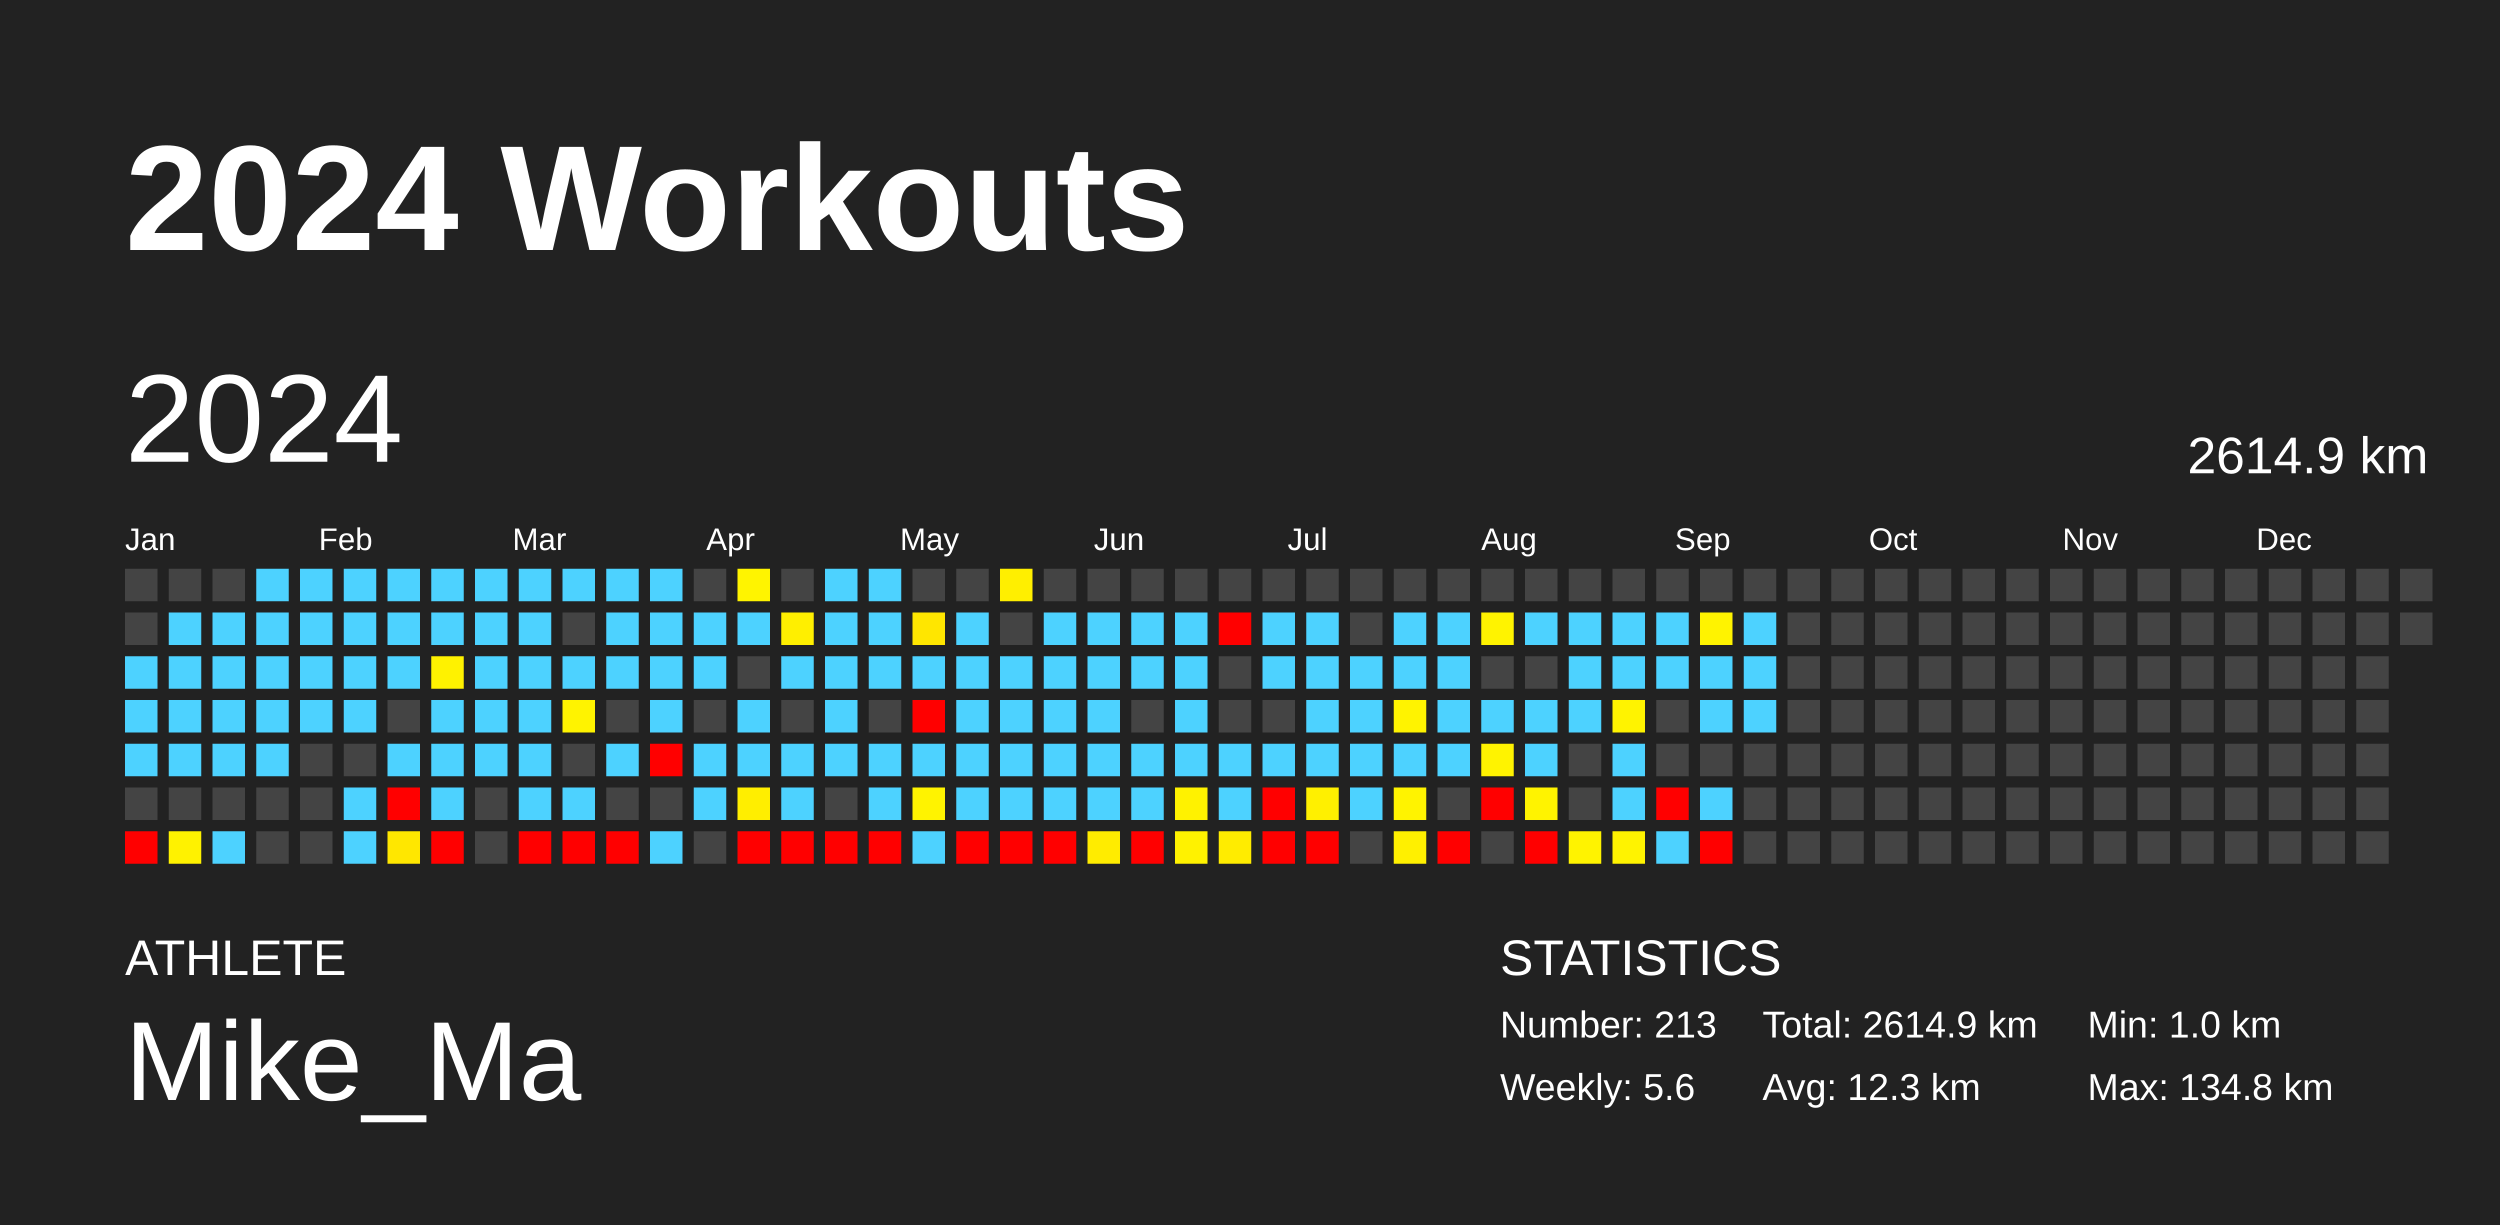
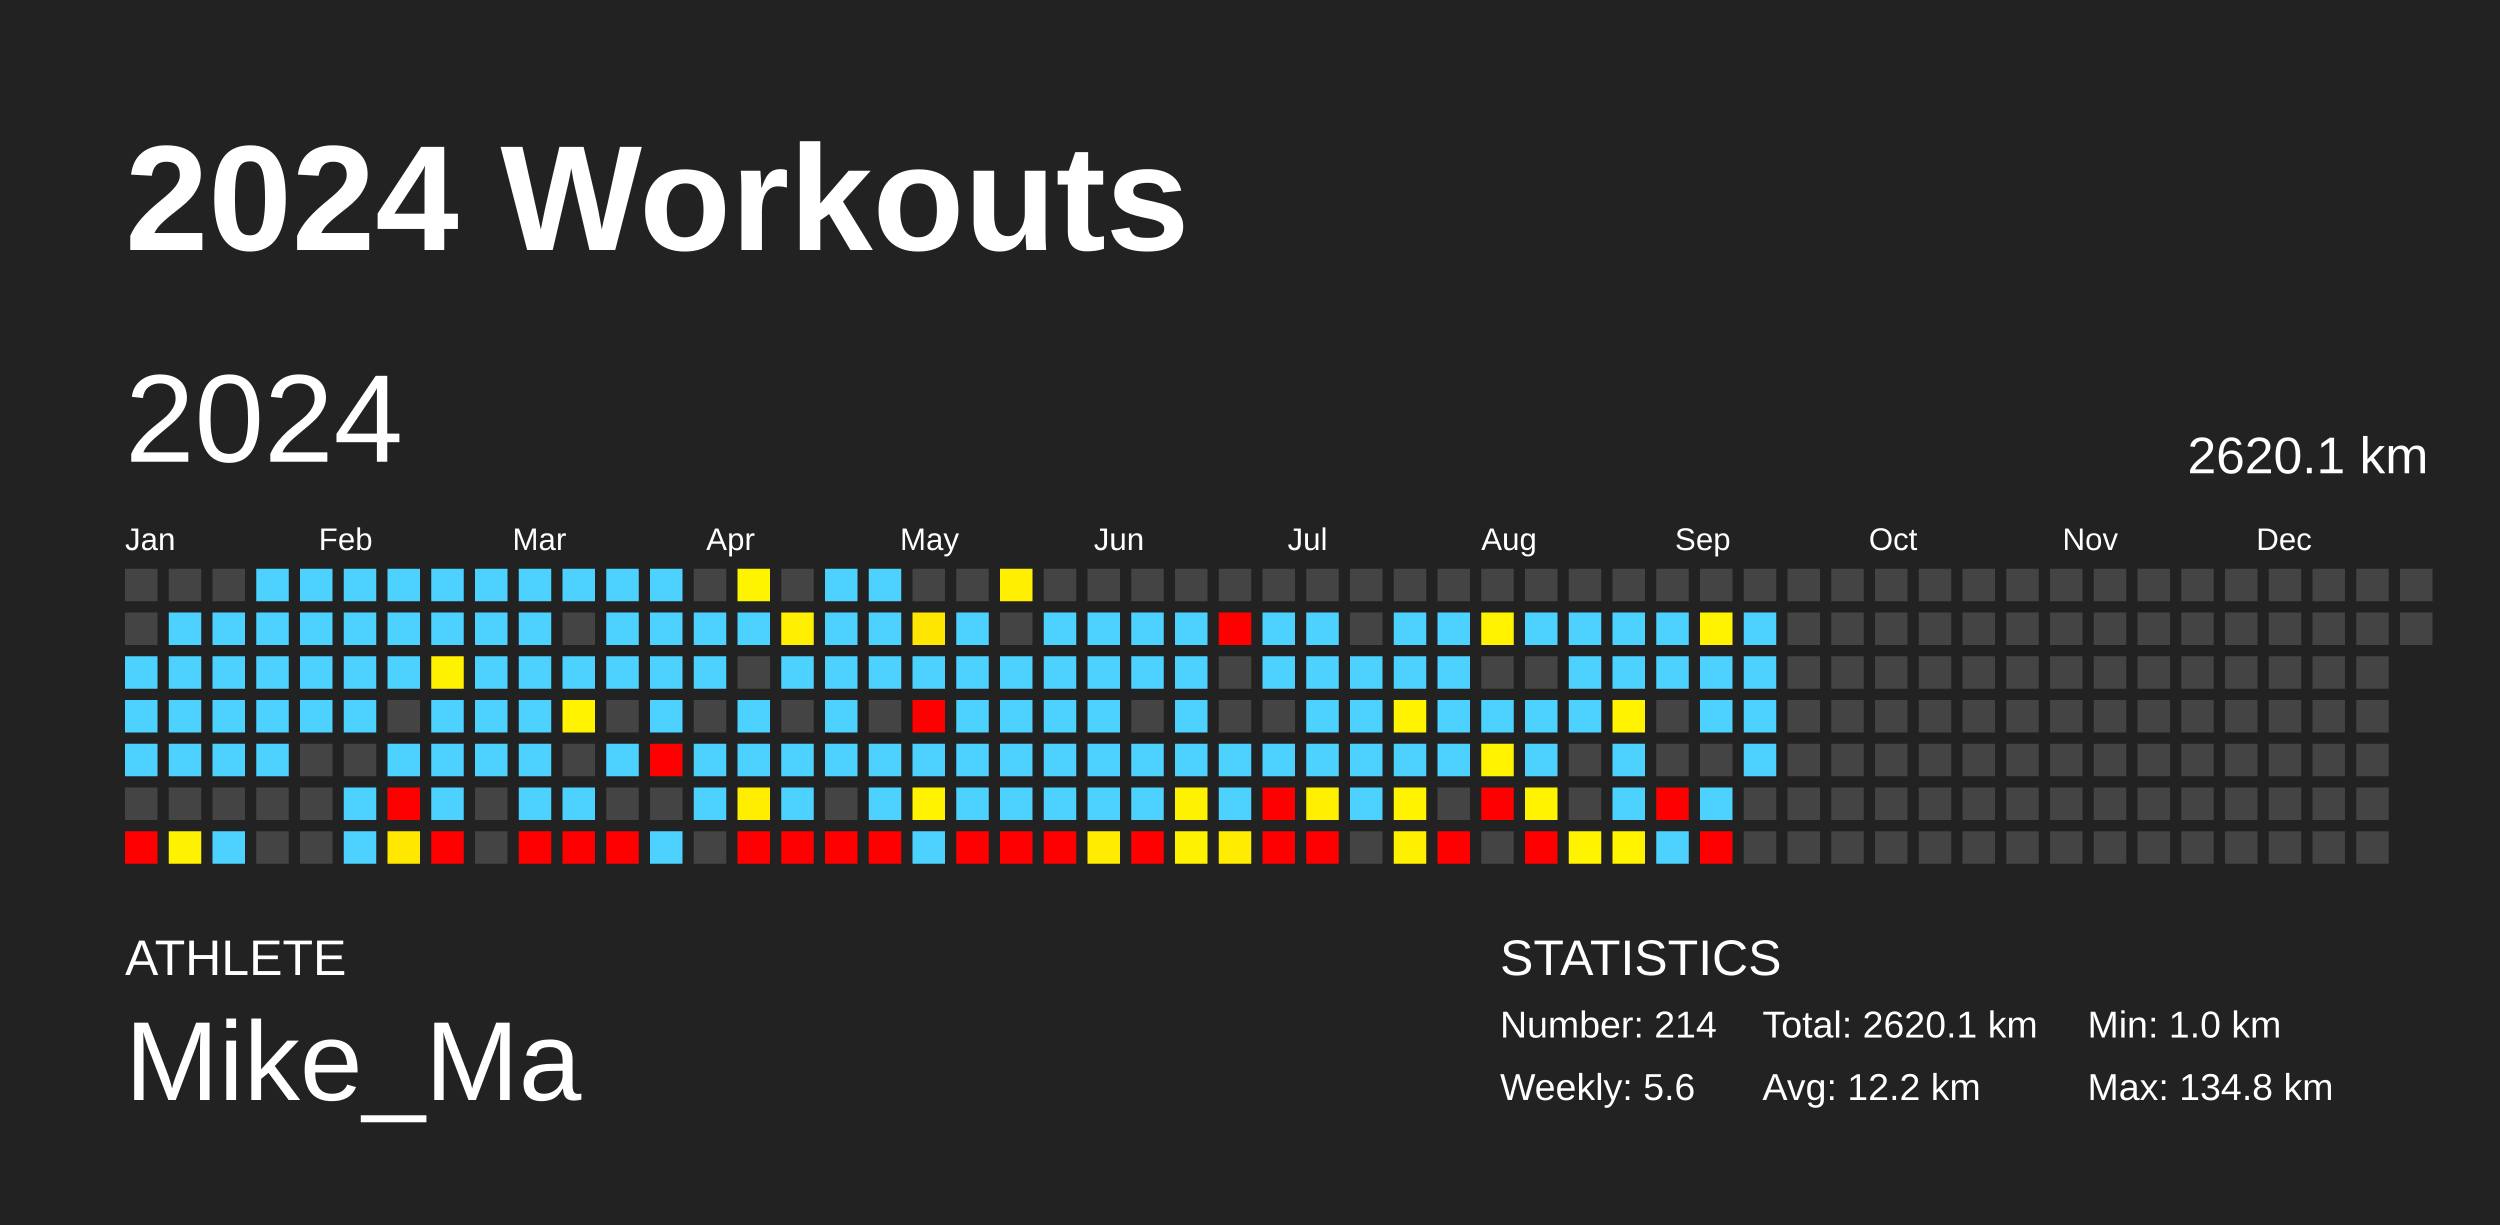
<svg xmlns="http://www.w3.org/2000/svg" baseProfile="full" height="98mm" version="1.1" viewBox="0,0,200,98" width="200mm">
  <defs />
  <rect fill="#222222" height="98" width="200" x="0" y="0" />
  <text fill="#FFFFFF" style="font-size:12px; font-family:Arial; font-weight:bold;" x="10" y="20">2024 Workouts</text>
  <text fill="#FFFFFF" style="font-size:4px; font-family:Arial" x="10" y="78">ATHLETE</text>
  <text fill="#FFFFFF" style="font-size:9px; font-family:Arial" x="10" y="88">Mike_Ma</text>
  <text fill="#FFFFFF" style="font-size:4px; font-family:Arial" x="120" y="78">STATISTICS</text>
-   <text fill="#FFFFFF" style="font-size:3px; font-family:Arial" x="120" y="83">Number: 213</text>
+   <text fill="#FFFFFF" style="font-size:3px; font-family:Arial" x="120" y="83">Number: 214</text>
  <text fill="#FFFFFF" style="font-size:3px; font-family:Arial" x="120" y="88">Weekly: 5.6</text>
-   <text fill="#FFFFFF" style="font-size:3px; font-family:Arial" x="141" y="83">Total: 2614.9 km</text>
-   <text fill="#FFFFFF" style="font-size:3px; font-family:Arial" x="141" y="88">Avg: 12.3 km</text>
+   <text fill="#FFFFFF" style="font-size:3px; font-family:Arial" x="141" y="83">Total: 2620.1 km</text>
+   <text fill="#FFFFFF" style="font-size:3px; font-family:Arial" x="141" y="88">Avg: 12.2 km</text>
  <text fill="#FFFFFF" style="font-size:3px; font-family:Arial" x="167" y="83">Min: 1.0 km</text>
  <text fill="#FFFFFF" style="font-size:3px; font-family:Arial" x="167" y="88">Max: 134.8 km</text>
  <text dominant-baseline="hanging" fill="#FFFFFF" style="font-size:10.0px; font-family:Arial;" x="10" y="30">2024</text>
-   <text dominant-baseline="hanging" fill="#FFFFFF" style="font-size:4.125px; font-family:Arial;" x="175" y="35">2614.9 km</text>
+   <text dominant-baseline="hanging" fill="#FFFFFF" style="font-size:4.125px; font-family:Arial;" x="175" y="35">2620.1 km</text>
  <text fill="#FFFFFF" style="font-size:2.5px; font-family:Arial" x="10.0" y="44">Jan</text>
  <text fill="#FFFFFF" style="font-size:2.5px; font-family:Arial" x="25.5" y="44">Feb</text>
  <text fill="#FFFFFF" style="font-size:2.5px; font-family:Arial" x="41.0" y="44">Mar</text>
  <text fill="#FFFFFF" style="font-size:2.5px; font-family:Arial" x="56.5" y="44">Apr</text>
  <text fill="#FFFFFF" style="font-size:2.5px; font-family:Arial" x="72.0" y="44">May</text>
  <text fill="#FFFFFF" style="font-size:2.5px; font-family:Arial" x="87.5" y="44">Jun</text>
  <text fill="#FFFFFF" style="font-size:2.5px; font-family:Arial" x="103.0" y="44">Jul</text>
  <text fill="#FFFFFF" style="font-size:2.5px; font-family:Arial" x="118.5" y="44">Aug</text>
  <text fill="#FFFFFF" style="font-size:2.5px; font-family:Arial" x="134.0" y="44">Sep</text>
  <text fill="#FFFFFF" style="font-size:2.5px; font-family:Arial" x="149.5" y="44">Oct</text>
  <text fill="#FFFFFF" style="font-size:2.5px; font-family:Arial" x="165.0" y="44">Nov</text>
  <text fill="#FFFFFF" style="font-size:2.5px; font-family:Arial" x="180.5" y="44">Dec</text>
  <rect fill="#444444" height="2.6" width="2.6" x="10.0" y="45.5" />
  <rect fill="#444444" height="2.6" width="2.6" x="10.0" y="49.0" />
  <rect fill="#4dd2ff" height="2.6" width="2.6" x="10.0" y="52.5" />
  <rect fill="#4dd2ff" height="2.6" width="2.6" x="10.0" y="56.0" />
  <rect fill="#4dd2ff" height="2.6" width="2.6" x="10.0" y="59.5" />
  <rect fill="#444444" height="2.6" width="2.6" x="10.0" y="63.0" />
  <rect fill="red" height="2.6" width="2.6" x="10.0" y="66.5" />
  <rect fill="#444444" height="2.6" width="2.6" x="13.5" y="45.5" />
  <rect fill="#4dd2ff" height="2.6" width="2.6" x="13.5" y="49.0" />
  <rect fill="#4dd2ff" height="2.6" width="2.6" x="13.5" y="52.5" />
  <rect fill="#4dd2ff" height="2.6" width="2.6" x="13.5" y="56.0" />
  <rect fill="#4dd2ff" height="2.6" width="2.6" x="13.5" y="59.5" />
  <rect fill="#444444" height="2.6" width="2.6" x="13.5" y="63.0" />
  <rect fill="#fff200" height="2.6" width="2.6" x="13.5" y="66.5" />
  <rect fill="#444444" height="2.6" width="2.6" x="17.0" y="45.5" />
  <rect fill="#4dd2ff" height="2.6" width="2.6" x="17.0" y="49.0" />
  <rect fill="#4dd2ff" height="2.6" width="2.6" x="17.0" y="52.5" />
  <rect fill="#4dd2ff" height="2.6" width="2.6" x="17.0" y="56.0" />
  <rect fill="#4dd2ff" height="2.6" width="2.6" x="17.0" y="59.5" />
  <rect fill="#444444" height="2.6" width="2.6" x="17.0" y="63.0" />
  <rect fill="#4dd2ff" height="2.6" width="2.6" x="17.0" y="66.5" />
  <rect fill="#4dd2ff" height="2.6" width="2.6" x="20.5" y="45.5" />
  <rect fill="#4dd2ff" height="2.6" width="2.6" x="20.5" y="49.0" />
  <rect fill="#4dd2ff" height="2.6" width="2.6" x="20.5" y="52.5" />
  <rect fill="#4dd2ff" height="2.6" width="2.6" x="20.5" y="56.0" />
  <rect fill="#4dd2ff" height="2.6" width="2.6" x="20.5" y="59.5" />
  <rect fill="#444444" height="2.6" width="2.6" x="20.5" y="63.0" />
  <rect fill="#444444" height="2.6" width="2.6" x="20.5" y="66.5" />
  <rect fill="#4dd2ff" height="2.6" width="2.6" x="24.0" y="45.5" />
  <rect fill="#4dd2ff" height="2.6" width="2.6" x="24.0" y="49.0" />
  <rect fill="#4dd2ff" height="2.6" width="2.6" x="24.0" y="52.5" />
  <rect fill="#4dd2ff" height="2.6" width="2.6" x="24.0" y="56.0" />
  <rect fill="#444444" height="2.6" width="2.6" x="24.0" y="59.5" />
  <rect fill="#444444" height="2.6" width="2.6" x="24.0" y="63.0" />
  <rect fill="#444444" height="2.6" width="2.6" x="24.0" y="66.5" />
  <rect fill="#4dd2ff" height="2.6" width="2.6" x="27.5" y="45.5" />
  <rect fill="#4dd2ff" height="2.6" width="2.6" x="27.5" y="49.0" />
  <rect fill="#4dd2ff" height="2.6" width="2.6" x="27.5" y="52.5" />
  <rect fill="#4dd2ff" height="2.6" width="2.6" x="27.5" y="56.0" />
  <rect fill="#444444" height="2.6" width="2.6" x="27.5" y="59.5" />
  <rect fill="#4dd2ff" height="2.6" width="2.6" x="27.5" y="63.0" />
  <rect fill="#4dd2ff" height="2.6" width="2.6" x="27.5" y="66.5" />
  <rect fill="#4dd2ff" height="2.6" width="2.6" x="31.0" y="45.5" />
  <rect fill="#4dd2ff" height="2.6" width="2.6" x="31.0" y="49.0" />
  <rect fill="#4dd2ff" height="2.6" width="2.6" x="31.0" y="52.5" />
  <rect fill="#444444" height="2.6" width="2.6" x="31.0" y="56.0" />
  <rect fill="#4dd2ff" height="2.6" width="2.6" x="31.0" y="59.5" />
  <rect fill="red" height="2.6" width="2.6" x="31.0" y="63.0" />
  <rect fill="#ffe700" height="2.6" width="2.6" x="31.0" y="66.5" />
  <rect fill="#4dd2ff" height="2.6" width="2.6" x="34.5" y="45.5" />
  <rect fill="#4dd2ff" height="2.6" width="2.6" x="34.5" y="49.0" />
  <rect fill="#fff200" height="2.6" width="2.6" x="34.5" y="52.5" />
  <rect fill="#4dd2ff" height="2.6" width="2.6" x="34.5" y="56.0" />
  <rect fill="#4dd2ff" height="2.6" width="2.6" x="34.5" y="59.5" />
  <rect fill="#4dd2ff" height="2.6" width="2.6" x="34.5" y="63.0" />
  <rect fill="red" height="2.6" width="2.6" x="34.5" y="66.5" />
  <rect fill="#4dd2ff" height="2.6" width="2.6" x="38.0" y="45.5" />
  <rect fill="#4dd2ff" height="2.6" width="2.6" x="38.0" y="49.0" />
  <rect fill="#4dd2ff" height="2.6" width="2.6" x="38.0" y="52.5" />
  <rect fill="#4dd2ff" height="2.6" width="2.6" x="38.0" y="56.0" />
  <rect fill="#4dd2ff" height="2.6" width="2.6" x="38.0" y="59.5" />
  <rect fill="#444444" height="2.6" width="2.6" x="38.0" y="63.0" />
  <rect fill="#444444" height="2.6" width="2.6" x="38.0" y="66.5" />
  <rect fill="#4dd2ff" height="2.6" width="2.6" x="41.5" y="45.5" />
  <rect fill="#4dd2ff" height="2.6" width="2.6" x="41.5" y="49.0" />
  <rect fill="#4dd2ff" height="2.6" width="2.6" x="41.5" y="52.5" />
  <rect fill="#4dd2ff" height="2.6" width="2.6" x="41.5" y="56.0" />
  <rect fill="#4dd2ff" height="2.6" width="2.6" x="41.5" y="59.5" />
  <rect fill="#4dd2ff" height="2.6" width="2.6" x="41.5" y="63.0" />
  <rect fill="red" height="2.6" width="2.6" x="41.5" y="66.5" />
  <rect fill="#4dd2ff" height="2.6" width="2.6" x="45.0" y="45.5" />
  <rect fill="#444444" height="2.6" width="2.6" x="45.0" y="49.0" />
  <rect fill="#4dd2ff" height="2.6" width="2.6" x="45.0" y="52.5" />
  <rect fill="#fff300" height="2.6" width="2.6" x="45.0" y="56.0" />
  <rect fill="#444444" height="2.6" width="2.6" x="45.0" y="59.5" />
  <rect fill="#4dd2ff" height="2.6" width="2.6" x="45.0" y="63.0" />
  <rect fill="red" height="2.6" width="2.6" x="45.0" y="66.5" />
  <rect fill="#4dd2ff" height="2.6" width="2.6" x="48.5" y="45.5" />
  <rect fill="#4dd2ff" height="2.6" width="2.6" x="48.5" y="49.0" />
  <rect fill="#4dd2ff" height="2.6" width="2.6" x="48.5" y="52.5" />
  <rect fill="#444444" height="2.6" width="2.6" x="48.5" y="56.0" />
  <rect fill="#4dd2ff" height="2.6" width="2.6" x="48.5" y="59.5" />
  <rect fill="#444444" height="2.6" width="2.6" x="48.5" y="63.0" />
  <rect fill="red" height="2.6" width="2.6" x="48.5" y="66.5" />
  <rect fill="#4dd2ff" height="2.6" width="2.6" x="52.0" y="45.5" />
  <rect fill="#4dd2ff" height="2.6" width="2.6" x="52.0" y="49.0" />
  <rect fill="#4dd2ff" height="2.6" width="2.6" x="52.0" y="52.5" />
  <rect fill="#4dd2ff" height="2.6" width="2.6" x="52.0" y="56.0" />
  <rect fill="red" height="2.6" width="2.6" x="52.0" y="59.5" />
  <rect fill="#444444" height="2.6" width="2.6" x="52.0" y="63.0" />
  <rect fill="#4dd2ff" height="2.6" width="2.6" x="52.0" y="66.5" />
  <rect fill="#444444" height="2.6" width="2.6" x="55.5" y="45.5" />
  <rect fill="#4dd2ff" height="2.6" width="2.6" x="55.5" y="49.0" />
  <rect fill="#4dd2ff" height="2.6" width="2.6" x="55.5" y="52.5" />
  <rect fill="#444444" height="2.6" width="2.6" x="55.5" y="56.0" />
  <rect fill="#4dd2ff" height="2.6" width="2.6" x="55.5" y="59.5" />
  <rect fill="#4dd2ff" height="2.6" width="2.6" x="55.5" y="63.0" />
  <rect fill="#444444" height="2.6" width="2.6" x="55.5" y="66.5" />
  <rect fill="#fff400" height="2.6" width="2.6" x="59.0" y="45.5" />
  <rect fill="#4dd2ff" height="2.6" width="2.6" x="59.0" y="49.0" />
  <rect fill="#444444" height="2.6" width="2.6" x="59.0" y="52.5" />
  <rect fill="#4dd2ff" height="2.6" width="2.6" x="59.0" y="56.0" />
  <rect fill="#4dd2ff" height="2.6" width="2.6" x="59.0" y="59.5" />
  <rect fill="#ffee00" height="2.6" width="2.6" x="59.0" y="63.0" />
  <rect fill="red" height="2.6" width="2.6" x="59.0" y="66.5" />
  <rect fill="#444444" height="2.6" width="2.6" x="62.5" y="45.5" />
  <rect fill="#ffef00" height="2.6" width="2.6" x="62.5" y="49.0" />
  <rect fill="#4dd2ff" height="2.6" width="2.6" x="62.5" y="52.5" />
  <rect fill="#444444" height="2.6" width="2.6" x="62.5" y="56.0" />
  <rect fill="#4dd2ff" height="2.6" width="2.6" x="62.5" y="59.5" />
  <rect fill="#4dd2ff" height="2.6" width="2.6" x="62.5" y="63.0" />
  <rect fill="red" height="2.6" width="2.6" x="62.5" y="66.5" />
  <rect fill="#4dd2ff" height="2.6" width="2.6" x="66.0" y="45.5" />
  <rect fill="#4dd2ff" height="2.6" width="2.6" x="66.0" y="49.0" />
  <rect fill="#4dd2ff" height="2.6" width="2.6" x="66.0" y="52.5" />
  <rect fill="#4dd2ff" height="2.6" width="2.6" x="66.0" y="56.0" />
  <rect fill="#4dd2ff" height="2.6" width="2.6" x="66.0" y="59.5" />
  <rect fill="#444444" height="2.6" width="2.6" x="66.0" y="63.0" />
  <rect fill="red" height="2.6" width="2.6" x="66.0" y="66.5" />
  <rect fill="#4dd2ff" height="2.6" width="2.6" x="69.5" y="45.5" />
  <rect fill="#4dd2ff" height="2.6" width="2.6" x="69.5" y="49.0" />
  <rect fill="#4dd2ff" height="2.6" width="2.6" x="69.5" y="52.5" />
  <rect fill="#444444" height="2.6" width="2.6" x="69.5" y="56.0" />
  <rect fill="#4dd2ff" height="2.6" width="2.6" x="69.5" y="59.5" />
  <rect fill="#4dd2ff" height="2.6" width="2.6" x="69.5" y="63.0" />
  <rect fill="red" height="2.6" width="2.6" x="69.5" y="66.5" />
  <rect fill="#444444" height="2.6" width="2.6" x="73.0" y="45.5" />
  <rect fill="#ffe600" height="2.6" width="2.6" x="73.0" y="49.0" />
  <rect fill="#4dd2ff" height="2.6" width="2.6" x="73.0" y="52.5" />
  <rect fill="red" height="2.6" width="2.6" x="73.0" y="56.0" />
  <rect fill="#4dd2ff" height="2.6" width="2.6" x="73.0" y="59.5" />
  <rect fill="#fff300" height="2.6" width="2.6" x="73.0" y="63.0" />
  <rect fill="#4dd2ff" height="2.6" width="2.6" x="73.0" y="66.5" />
  <rect fill="#444444" height="2.6" width="2.6" x="76.5" y="45.5" />
  <rect fill="#4dd2ff" height="2.6" width="2.6" x="76.5" y="49.0" />
  <rect fill="#4dd2ff" height="2.6" width="2.6" x="76.5" y="52.5" />
  <rect fill="#4dd2ff" height="2.6" width="2.6" x="76.5" y="56.0" />
  <rect fill="#4dd2ff" height="2.6" width="2.6" x="76.5" y="59.5" />
  <rect fill="#4dd2ff" height="2.6" width="2.6" x="76.5" y="63.0" />
  <rect fill="red" height="2.6" width="2.6" x="76.5" y="66.5" />
  <rect fill="#ffef00" height="2.6" width="2.6" x="80.0" y="45.5" />
  <rect fill="#444444" height="2.6" width="2.6" x="80.0" y="49.0" />
  <rect fill="#4dd2ff" height="2.6" width="2.6" x="80.0" y="52.5" />
  <rect fill="#4dd2ff" height="2.6" width="2.6" x="80.0" y="56.0" />
  <rect fill="#4dd2ff" height="2.6" width="2.6" x="80.0" y="59.5" />
  <rect fill="#4dd2ff" height="2.6" width="2.6" x="80.0" y="63.0" />
  <rect fill="red" height="2.6" width="2.6" x="80.0" y="66.5" />
  <rect fill="#444444" height="2.6" width="2.6" x="83.5" y="45.5" />
  <rect fill="#4dd2ff" height="2.6" width="2.6" x="83.5" y="49.0" />
  <rect fill="#4dd2ff" height="2.6" width="2.6" x="83.5" y="52.5" />
  <rect fill="#4dd2ff" height="2.6" width="2.6" x="83.5" y="56.0" />
  <rect fill="#4dd2ff" height="2.6" width="2.6" x="83.5" y="59.5" />
  <rect fill="#4dd2ff" height="2.6" width="2.6" x="83.5" y="63.0" />
  <rect fill="red" height="2.6" width="2.6" x="83.5" y="66.5" />
  <rect fill="#444444" height="2.6" width="2.6" x="87.0" y="45.5" />
  <rect fill="#4dd2ff" height="2.6" width="2.6" x="87.0" y="49.0" />
  <rect fill="#4dd2ff" height="2.6" width="2.6" x="87.0" y="52.5" />
  <rect fill="#4dd2ff" height="2.6" width="2.6" x="87.0" y="56.0" />
  <rect fill="#4dd2ff" height="2.6" width="2.6" x="87.0" y="59.5" />
  <rect fill="#4dd2ff" height="2.6" width="2.6" x="87.0" y="63.0" />
  <rect fill="#ffec00" height="2.6" width="2.6" x="87.0" y="66.5" />
  <rect fill="#444444" height="2.6" width="2.6" x="90.5" y="45.5" />
  <rect fill="#4dd2ff" height="2.6" width="2.6" x="90.5" y="49.0" />
  <rect fill="#4dd2ff" height="2.6" width="2.6" x="90.5" y="52.5" />
  <rect fill="#444444" height="2.6" width="2.6" x="90.5" y="56.0" />
  <rect fill="#4dd2ff" height="2.6" width="2.6" x="90.5" y="59.5" />
  <rect fill="#4dd2ff" height="2.6" width="2.6" x="90.5" y="63.0" />
  <rect fill="red" height="2.6" width="2.6" x="90.5" y="66.5" />
  <rect fill="#444444" height="2.6" width="2.6" x="94.0" y="45.5" />
  <rect fill="#4dd2ff" height="2.6" width="2.6" x="94.0" y="49.0" />
  <rect fill="#4dd2ff" height="2.6" width="2.6" x="94.0" y="52.5" />
  <rect fill="#4dd2ff" height="2.6" width="2.6" x="94.0" y="56.0" />
  <rect fill="#4dd2ff" height="2.6" width="2.6" x="94.0" y="59.5" />
  <rect fill="#fff200" height="2.6" width="2.6" x="94.0" y="63.0" />
  <rect fill="#fff200" height="2.6" width="2.6" x="94.0" y="66.5" />
  <rect fill="#444444" height="2.6" width="2.6" x="97.5" y="45.5" />
  <rect fill="red" height="2.6" width="2.6" x="97.5" y="49.0" />
  <rect fill="#444444" height="2.6" width="2.6" x="97.5" y="52.5" />
  <rect fill="#444444" height="2.6" width="2.6" x="97.5" y="56.0" />
  <rect fill="#4dd2ff" height="2.6" width="2.6" x="97.5" y="59.5" />
  <rect fill="#4dd2ff" height="2.6" width="2.6" x="97.5" y="63.0" />
  <rect fill="#ffec00" height="2.6" width="2.6" x="97.5" y="66.5" />
  <rect fill="#444444" height="2.6" width="2.6" x="101.0" y="45.5" />
  <rect fill="#4dd2ff" height="2.6" width="2.6" x="101.0" y="49.0" />
  <rect fill="#4dd2ff" height="2.6" width="2.6" x="101.0" y="52.5" />
  <rect fill="#444444" height="2.6" width="2.6" x="101.0" y="56.0" />
  <rect fill="#4dd2ff" height="2.6" width="2.6" x="101.0" y="59.5" />
  <rect fill="red" height="2.6" width="2.6" x="101.0" y="63.0" />
  <rect fill="red" height="2.6" width="2.6" x="101.0" y="66.5" />
  <rect fill="#444444" height="2.6" width="2.6" x="104.5" y="45.5" />
  <rect fill="#4dd2ff" height="2.6" width="2.6" x="104.5" y="49.0" />
  <rect fill="#4dd2ff" height="2.6" width="2.6" x="104.5" y="52.5" />
  <rect fill="#4dd2ff" height="2.6" width="2.6" x="104.5" y="56.0" />
  <rect fill="#4dd2ff" height="2.6" width="2.6" x="104.5" y="59.5" />
  <rect fill="#fff000" height="2.6" width="2.6" x="104.5" y="63.0" />
  <rect fill="red" height="2.6" width="2.6" x="104.5" y="66.5" />
  <rect fill="#444444" height="2.6" width="2.6" x="108.0" y="45.5" />
  <rect fill="#444444" height="2.6" width="2.6" x="108.0" y="49.0" />
  <rect fill="#4dd2ff" height="2.6" width="2.6" x="108.0" y="52.5" />
  <rect fill="#4dd2ff" height="2.6" width="2.6" x="108.0" y="56.0" />
  <rect fill="#4dd2ff" height="2.6" width="2.6" x="108.0" y="59.5" />
  <rect fill="#4dd2ff" height="2.6" width="2.6" x="108.0" y="63.0" />
  <rect fill="#444444" height="2.6" width="2.6" x="108.0" y="66.5" />
  <rect fill="#444444" height="2.6" width="2.6" x="111.5" y="45.5" />
  <rect fill="#4dd2ff" height="2.6" width="2.6" x="111.5" y="49.0" />
  <rect fill="#4dd2ff" height="2.6" width="2.6" x="111.5" y="52.5" />
  <rect fill="#fff300" height="2.6" width="2.6" x="111.5" y="56.0" />
  <rect fill="#4dd2ff" height="2.6" width="2.6" x="111.5" y="59.5" />
  <rect fill="#fff300" height="2.6" width="2.6" x="111.5" y="63.0" />
  <rect fill="#fff000" height="2.6" width="2.6" x="111.5" y="66.5" />
  <rect fill="#444444" height="2.6" width="2.6" x="115.0" y="45.5" />
  <rect fill="#4dd2ff" height="2.6" width="2.6" x="115.0" y="49.0" />
  <rect fill="#4dd2ff" height="2.6" width="2.6" x="115.0" y="52.5" />
  <rect fill="#4dd2ff" height="2.6" width="2.6" x="115.0" y="56.0" />
  <rect fill="#4dd2ff" height="2.6" width="2.6" x="115.0" y="59.5" />
  <rect fill="#444444" height="2.6" width="2.6" x="115.0" y="63.0" />
  <rect fill="red" height="2.6" width="2.6" x="115.0" y="66.5" />
  <rect fill="#444444" height="2.6" width="2.6" x="118.5" y="45.5" />
  <rect fill="#fff300" height="2.6" width="2.6" x="118.5" y="49.0" />
  <rect fill="#444444" height="2.6" width="2.6" x="118.5" y="52.5" />
  <rect fill="#4dd2ff" height="2.6" width="2.6" x="118.5" y="56.0" />
  <rect fill="#fff300" height="2.6" width="2.6" x="118.5" y="59.5" />
  <rect fill="red" height="2.6" width="2.6" x="118.5" y="63.0" />
  <rect fill="#444444" height="2.6" width="2.6" x="118.5" y="66.5" />
  <rect fill="#444444" height="2.6" width="2.6" x="122.0" y="45.5" />
  <rect fill="#4dd2ff" height="2.6" width="2.6" x="122.0" y="49.0" />
  <rect fill="#444444" height="2.6" width="2.6" x="122.0" y="52.5" />
  <rect fill="#4dd2ff" height="2.6" width="2.6" x="122.0" y="56.0" />
  <rect fill="#4dd2ff" height="2.6" width="2.6" x="122.0" y="59.5" />
  <rect fill="#fff300" height="2.6" width="2.6" x="122.0" y="63.0" />
  <rect fill="red" height="2.6" width="2.6" x="122.0" y="66.5" />
  <rect fill="#444444" height="2.6" width="2.6" x="125.5" y="45.5" />
  <rect fill="#4dd2ff" height="2.6" width="2.6" x="125.5" y="49.0" />
  <rect fill="#4dd2ff" height="2.6" width="2.6" x="125.5" y="52.5" />
  <rect fill="#4dd2ff" height="2.6" width="2.6" x="125.5" y="56.0" />
  <rect fill="#444444" height="2.6" width="2.6" x="125.5" y="59.5" />
  <rect fill="#444444" height="2.6" width="2.6" x="125.5" y="63.0" />
  <rect fill="#fff300" height="2.6" width="2.6" x="125.5" y="66.5" />
  <rect fill="#444444" height="2.6" width="2.6" x="129.0" y="45.5" />
  <rect fill="#4dd2ff" height="2.6" width="2.6" x="129.0" y="49.0" />
  <rect fill="#4dd2ff" height="2.6" width="2.6" x="129.0" y="52.5" />
  <rect fill="#fff300" height="2.6" width="2.6" x="129.0" y="56.0" />
  <rect fill="#4dd2ff" height="2.6" width="2.6" x="129.0" y="59.5" />
  <rect fill="#4dd2ff" height="2.6" width="2.6" x="129.0" y="63.0" />
  <rect fill="#fff300" height="2.6" width="2.6" x="129.0" y="66.5" />
  <rect fill="#444444" height="2.6" width="2.6" x="132.5" y="45.5" />
  <rect fill="#4dd2ff" height="2.6" width="2.6" x="132.5" y="49.0" />
  <rect fill="#4dd2ff" height="2.6" width="2.6" x="132.5" y="52.5" />
  <rect fill="#444444" height="2.6" width="2.6" x="132.5" y="56.0" />
  <rect fill="#444444" height="2.6" width="2.6" x="132.5" y="59.5" />
  <rect fill="red" height="2.6" width="2.6" x="132.5" y="63.0" />
  <rect fill="#4dd2ff" height="2.6" width="2.6" x="132.5" y="66.5" />
  <rect fill="#444444" height="2.6" width="2.6" x="136.0" y="45.5" />
  <rect fill="#fff300" height="2.6" width="2.6" x="136.0" y="49.0" />
  <rect fill="#4dd2ff" height="2.6" width="2.6" x="136.0" y="52.5" />
  <rect fill="#4dd2ff" height="2.6" width="2.6" x="136.0" y="56.0" />
  <rect fill="#444444" height="2.6" width="2.6" x="136.0" y="59.5" />
  <rect fill="#4dd2ff" height="2.6" width="2.6" x="136.0" y="63.0" />
  <rect fill="red" height="2.6" width="2.6" x="136.0" y="66.5" />
  <rect fill="#444444" height="2.6" width="2.6" x="139.5" y="45.5" />
  <rect fill="#4dd2ff" height="2.6" width="2.6" x="139.5" y="49.0" />
  <rect fill="#4dd2ff" height="2.6" width="2.6" x="139.5" y="52.5" />
  <rect fill="#4dd2ff" height="2.6" width="2.6" x="139.5" y="56.0" />
-   <rect fill="#444444" height="2.6" width="2.6" x="139.5" y="59.5" />
+   <rect fill="#4dd2ff" height="2.6" width="2.6" x="139.5" y="59.5" />
  <rect fill="#444444" height="2.6" width="2.6" x="139.5" y="63.0" />
  <rect fill="#444444" height="2.6" width="2.6" x="139.5" y="66.5" />
  <rect fill="#444444" height="2.6" width="2.6" x="143.0" y="45.5" />
  <rect fill="#444444" height="2.6" width="2.6" x="143.0" y="49.0" />
  <rect fill="#444444" height="2.6" width="2.6" x="143.0" y="52.5" />
  <rect fill="#444444" height="2.6" width="2.6" x="143.0" y="56.0" />
  <rect fill="#444444" height="2.6" width="2.6" x="143.0" y="59.5" />
  <rect fill="#444444" height="2.6" width="2.6" x="143.0" y="63.0" />
  <rect fill="#444444" height="2.6" width="2.6" x="143.0" y="66.5" />
  <rect fill="#444444" height="2.6" width="2.6" x="146.5" y="45.5" />
  <rect fill="#444444" height="2.6" width="2.6" x="146.5" y="49.0" />
  <rect fill="#444444" height="2.6" width="2.6" x="146.5" y="52.5" />
  <rect fill="#444444" height="2.6" width="2.6" x="146.5" y="56.0" />
  <rect fill="#444444" height="2.6" width="2.6" x="146.5" y="59.5" />
  <rect fill="#444444" height="2.6" width="2.6" x="146.5" y="63.0" />
  <rect fill="#444444" height="2.6" width="2.6" x="146.5" y="66.5" />
  <rect fill="#444444" height="2.6" width="2.6" x="150.0" y="45.5" />
  <rect fill="#444444" height="2.6" width="2.6" x="150.0" y="49.0" />
  <rect fill="#444444" height="2.6" width="2.6" x="150.0" y="52.5" />
  <rect fill="#444444" height="2.6" width="2.6" x="150.0" y="56.0" />
  <rect fill="#444444" height="2.6" width="2.6" x="150.0" y="59.5" />
  <rect fill="#444444" height="2.6" width="2.6" x="150.0" y="63.0" />
  <rect fill="#444444" height="2.6" width="2.6" x="150.0" y="66.5" />
  <rect fill="#444444" height="2.6" width="2.6" x="153.5" y="45.5" />
  <rect fill="#444444" height="2.6" width="2.6" x="153.5" y="49.0" />
  <rect fill="#444444" height="2.6" width="2.6" x="153.5" y="52.5" />
  <rect fill="#444444" height="2.6" width="2.6" x="153.5" y="56.0" />
  <rect fill="#444444" height="2.6" width="2.6" x="153.5" y="59.5" />
  <rect fill="#444444" height="2.6" width="2.6" x="153.5" y="63.0" />
  <rect fill="#444444" height="2.6" width="2.6" x="153.5" y="66.5" />
  <rect fill="#444444" height="2.6" width="2.6" x="157.0" y="45.5" />
  <rect fill="#444444" height="2.6" width="2.6" x="157.0" y="49.0" />
  <rect fill="#444444" height="2.6" width="2.6" x="157.0" y="52.5" />
  <rect fill="#444444" height="2.6" width="2.6" x="157.0" y="56.0" />
  <rect fill="#444444" height="2.6" width="2.6" x="157.0" y="59.5" />
  <rect fill="#444444" height="2.6" width="2.6" x="157.0" y="63.0" />
  <rect fill="#444444" height="2.6" width="2.6" x="157.0" y="66.5" />
  <rect fill="#444444" height="2.6" width="2.6" x="160.5" y="45.5" />
  <rect fill="#444444" height="2.6" width="2.6" x="160.5" y="49.0" />
  <rect fill="#444444" height="2.6" width="2.6" x="160.5" y="52.5" />
  <rect fill="#444444" height="2.6" width="2.6" x="160.5" y="56.0" />
  <rect fill="#444444" height="2.6" width="2.6" x="160.5" y="59.5" />
  <rect fill="#444444" height="2.6" width="2.6" x="160.5" y="63.0" />
  <rect fill="#444444" height="2.6" width="2.6" x="160.5" y="66.5" />
  <rect fill="#444444" height="2.6" width="2.6" x="164.0" y="45.5" />
  <rect fill="#444444" height="2.6" width="2.6" x="164.0" y="49.0" />
  <rect fill="#444444" height="2.6" width="2.6" x="164.0" y="52.5" />
  <rect fill="#444444" height="2.6" width="2.6" x="164.0" y="56.0" />
  <rect fill="#444444" height="2.6" width="2.6" x="164.0" y="59.5" />
  <rect fill="#444444" height="2.6" width="2.6" x="164.0" y="63.0" />
  <rect fill="#444444" height="2.6" width="2.6" x="164.0" y="66.5" />
  <rect fill="#444444" height="2.6" width="2.6" x="167.5" y="45.5" />
  <rect fill="#444444" height="2.6" width="2.6" x="167.5" y="49.0" />
  <rect fill="#444444" height="2.6" width="2.6" x="167.5" y="52.5" />
  <rect fill="#444444" height="2.6" width="2.6" x="167.5" y="56.0" />
  <rect fill="#444444" height="2.6" width="2.6" x="167.5" y="59.5" />
  <rect fill="#444444" height="2.6" width="2.6" x="167.5" y="63.0" />
  <rect fill="#444444" height="2.6" width="2.6" x="167.5" y="66.5" />
  <rect fill="#444444" height="2.6" width="2.6" x="171.0" y="45.5" />
  <rect fill="#444444" height="2.6" width="2.6" x="171.0" y="49.0" />
  <rect fill="#444444" height="2.6" width="2.6" x="171.0" y="52.5" />
  <rect fill="#444444" height="2.6" width="2.6" x="171.0" y="56.0" />
  <rect fill="#444444" height="2.6" width="2.6" x="171.0" y="59.5" />
  <rect fill="#444444" height="2.6" width="2.6" x="171.0" y="63.0" />
  <rect fill="#444444" height="2.6" width="2.6" x="171.0" y="66.5" />
  <rect fill="#444444" height="2.6" width="2.6" x="174.5" y="45.5" />
  <rect fill="#444444" height="2.6" width="2.6" x="174.5" y="49.0" />
  <rect fill="#444444" height="2.6" width="2.6" x="174.5" y="52.5" />
  <rect fill="#444444" height="2.6" width="2.6" x="174.5" y="56.0" />
  <rect fill="#444444" height="2.6" width="2.6" x="174.5" y="59.5" />
  <rect fill="#444444" height="2.6" width="2.6" x="174.5" y="63.0" />
  <rect fill="#444444" height="2.6" width="2.6" x="174.5" y="66.5" />
  <rect fill="#444444" height="2.6" width="2.6" x="178.0" y="45.5" />
  <rect fill="#444444" height="2.6" width="2.6" x="178.0" y="49.0" />
  <rect fill="#444444" height="2.6" width="2.6" x="178.0" y="52.5" />
  <rect fill="#444444" height="2.6" width="2.6" x="178.0" y="56.0" />
  <rect fill="#444444" height="2.6" width="2.6" x="178.0" y="59.5" />
  <rect fill="#444444" height="2.6" width="2.6" x="178.0" y="63.0" />
  <rect fill="#444444" height="2.6" width="2.6" x="178.0" y="66.5" />
  <rect fill="#444444" height="2.6" width="2.6" x="181.5" y="45.5" />
  <rect fill="#444444" height="2.6" width="2.6" x="181.5" y="49.0" />
  <rect fill="#444444" height="2.6" width="2.6" x="181.5" y="52.5" />
  <rect fill="#444444" height="2.6" width="2.6" x="181.5" y="56.0" />
  <rect fill="#444444" height="2.6" width="2.6" x="181.5" y="59.5" />
  <rect fill="#444444" height="2.6" width="2.6" x="181.5" y="63.0" />
  <rect fill="#444444" height="2.6" width="2.6" x="181.5" y="66.5" />
  <rect fill="#444444" height="2.6" width="2.6" x="185.0" y="45.5" />
  <rect fill="#444444" height="2.6" width="2.6" x="185.0" y="49.0" />
  <rect fill="#444444" height="2.6" width="2.6" x="185.0" y="52.5" />
  <rect fill="#444444" height="2.6" width="2.6" x="185.0" y="56.0" />
  <rect fill="#444444" height="2.6" width="2.6" x="185.0" y="59.5" />
  <rect fill="#444444" height="2.6" width="2.6" x="185.0" y="63.0" />
  <rect fill="#444444" height="2.6" width="2.6" x="185.0" y="66.5" />
  <rect fill="#444444" height="2.6" width="2.6" x="188.5" y="45.5" />
  <rect fill="#444444" height="2.6" width="2.6" x="188.5" y="49.0" />
  <rect fill="#444444" height="2.6" width="2.6" x="188.5" y="52.5" />
  <rect fill="#444444" height="2.6" width="2.6" x="188.5" y="56.0" />
  <rect fill="#444444" height="2.6" width="2.6" x="188.5" y="59.5" />
  <rect fill="#444444" height="2.6" width="2.6" x="188.5" y="63.0" />
  <rect fill="#444444" height="2.6" width="2.6" x="188.5" y="66.5" />
  <rect fill="#444444" height="2.6" width="2.6" x="192.0" y="45.5" />
  <rect fill="#444444" height="2.6" width="2.6" x="192.0" y="49.0" />
</svg>
